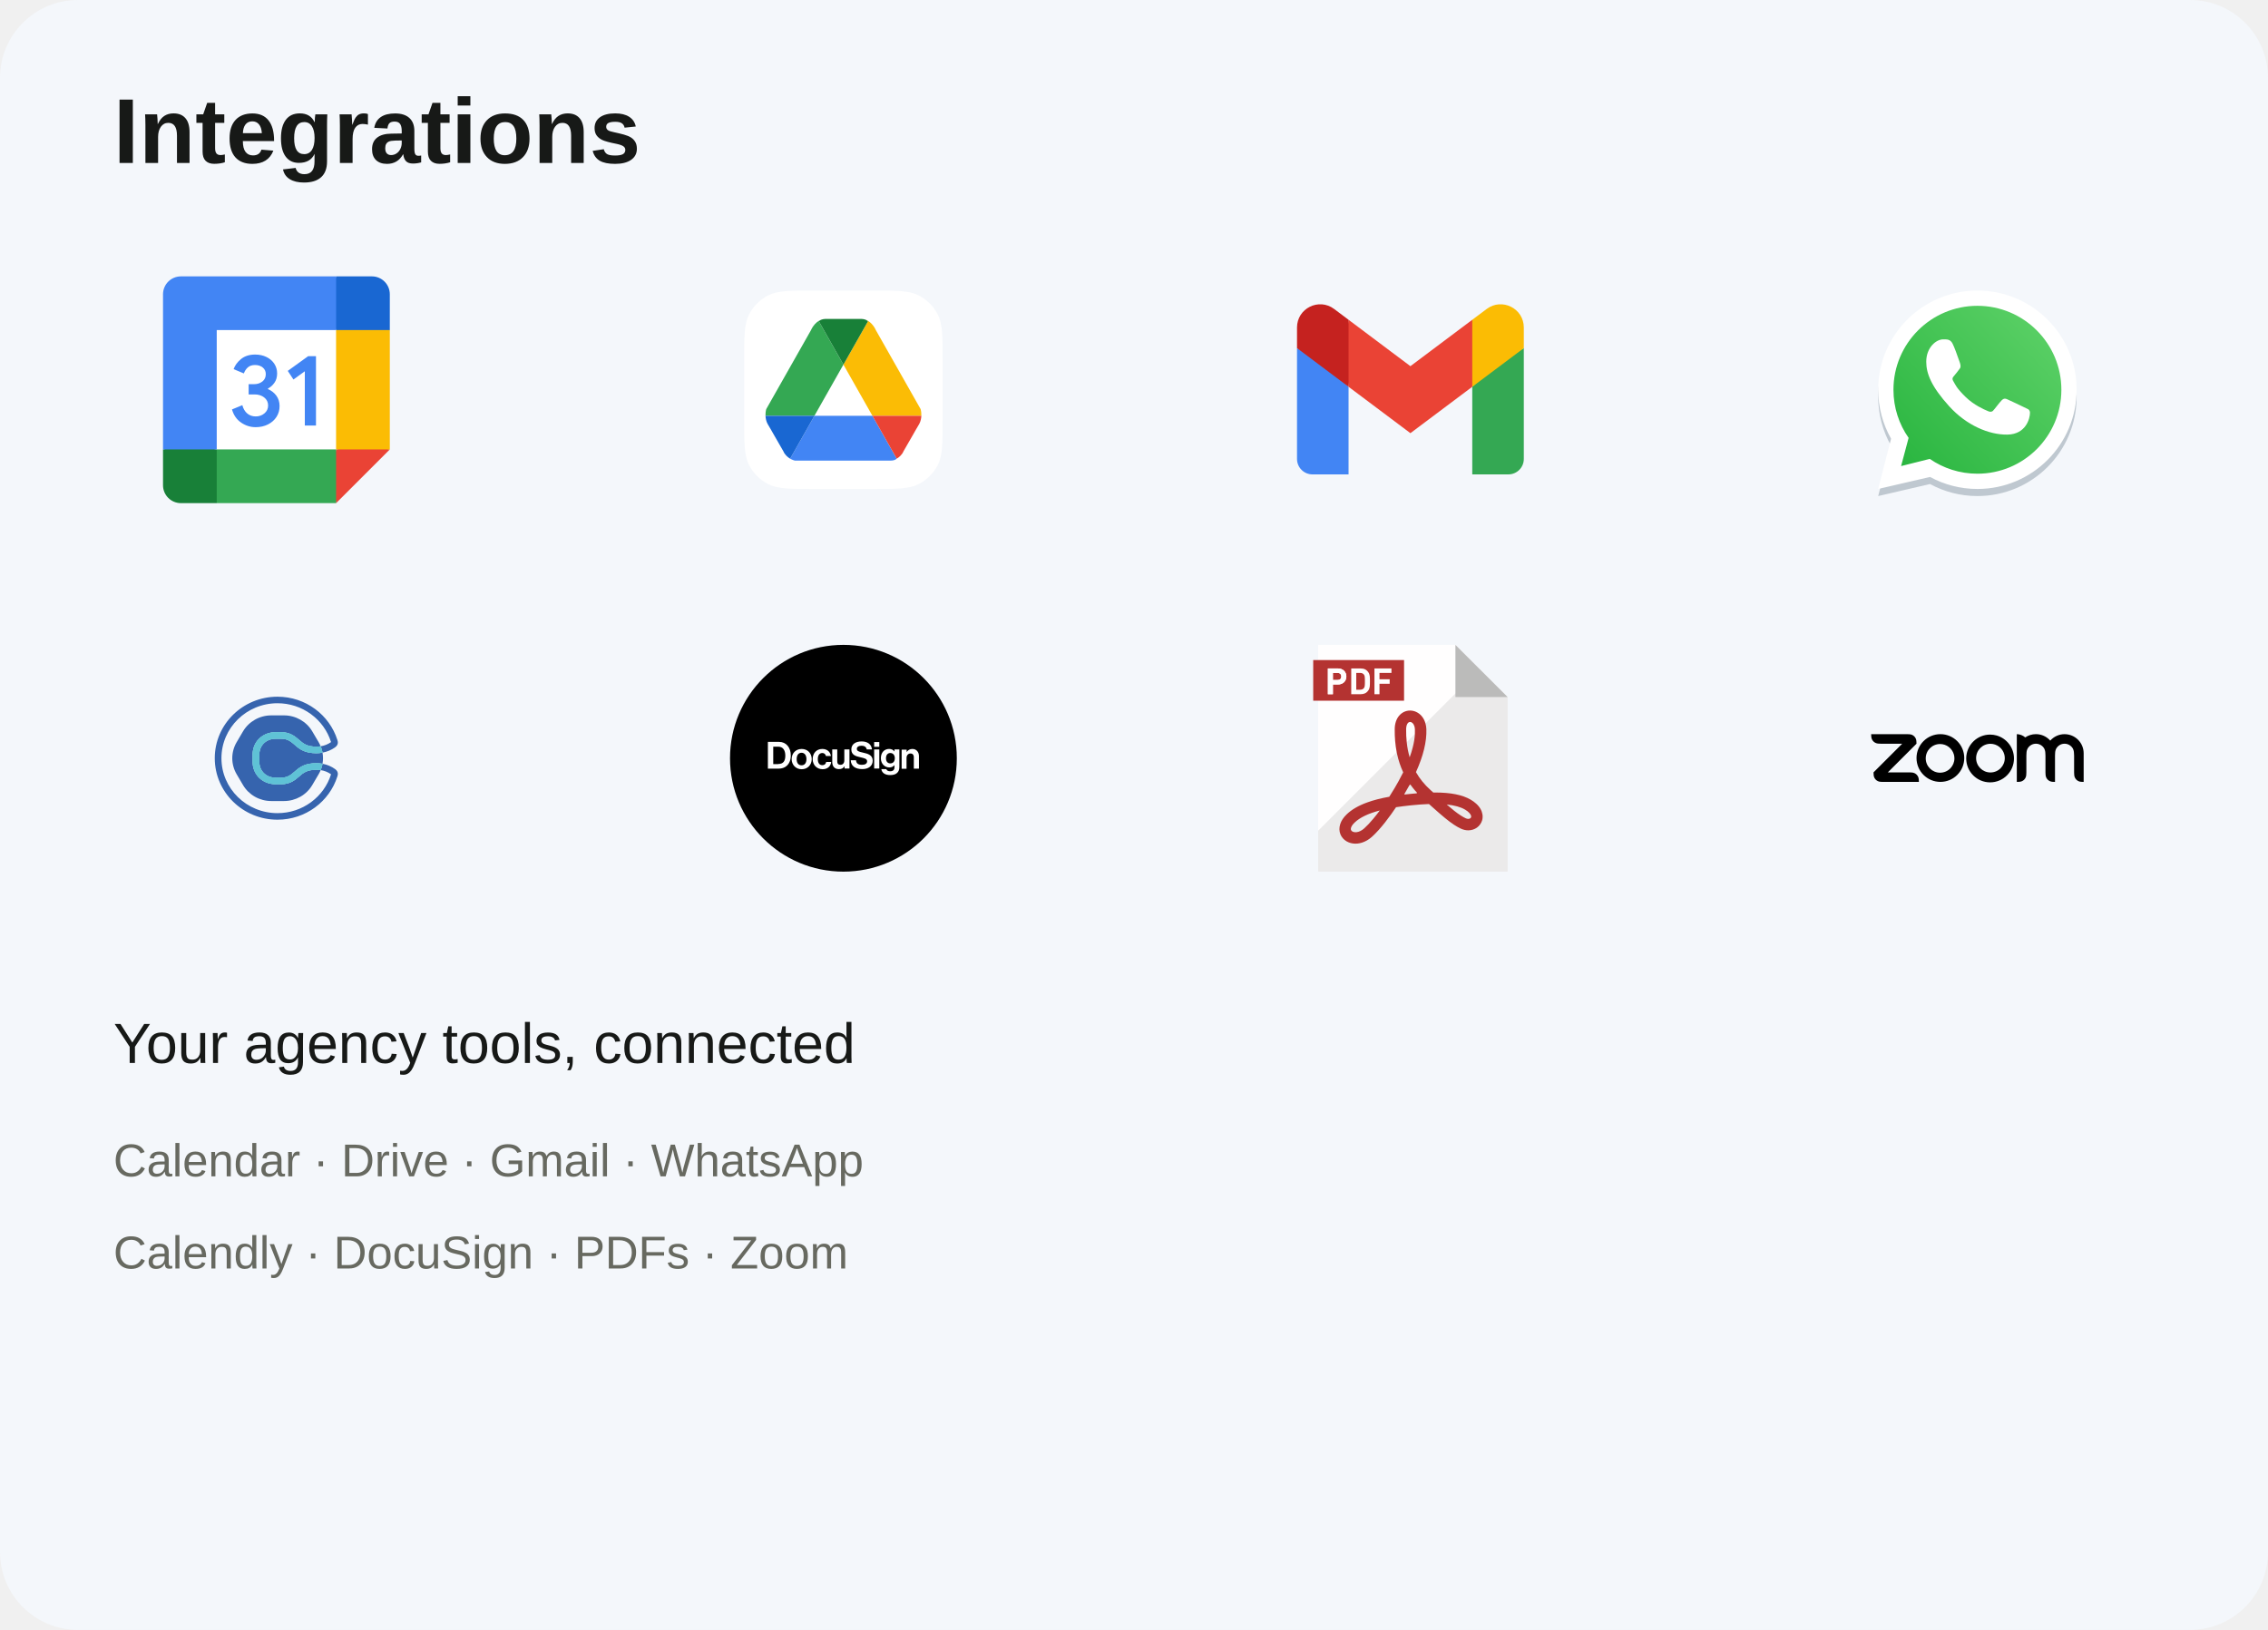
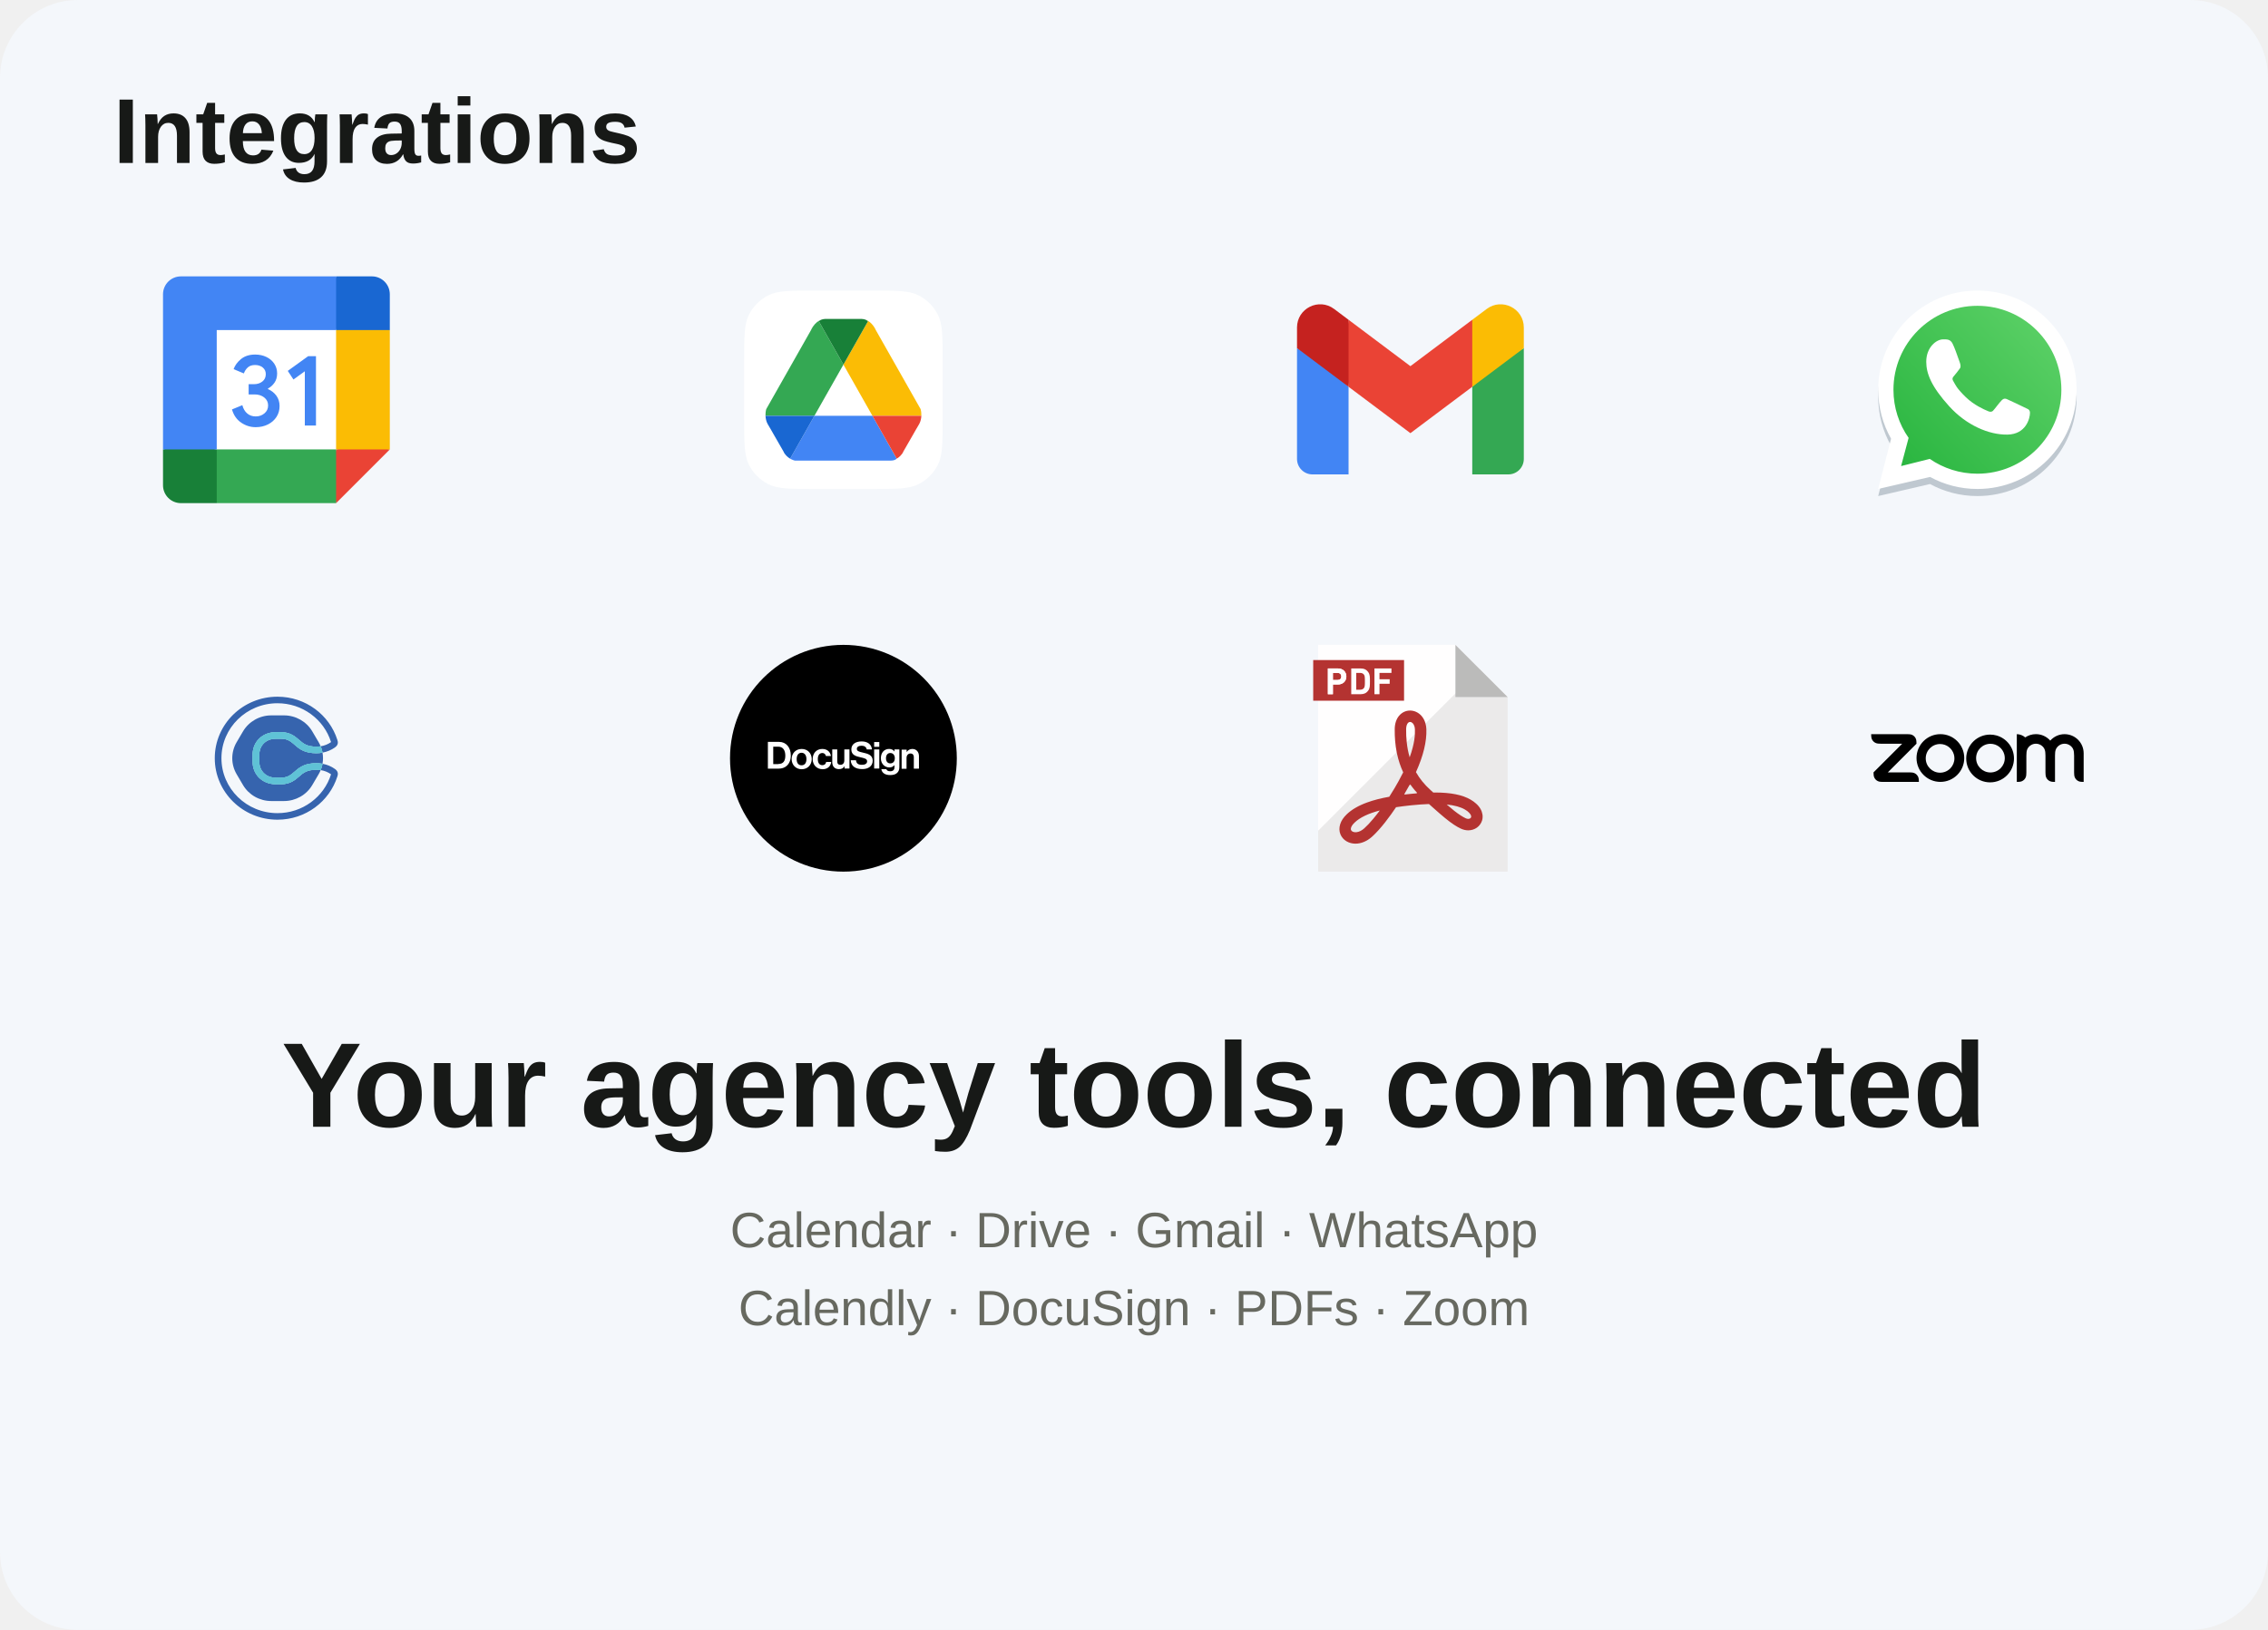
<svg xmlns="http://www.w3.org/2000/svg" width="640" height="460" viewBox="0 0 640 460">
  <rect x="0" y="0" width="640" height="460" rx="22" fill="#f4f7fb" />
  <text x="32" y="46" fill="#171917" font-family="&quot;Inter Tight&quot;, system-ui, -apple-system, &quot;Segoe UI&quot;, &quot;Helvetica Neue&quot;, Arial, sans-serif" font-size="26" font-weight="600">Integrations</text>
  <svg x="46" y="78" width="64" height="64" viewBox="0 0 256 256">
    <g>
      <polygon fill="#FFFFFF" points="195.368 60.632 60.632 60.632 60.632 195.368 195.368 195.368">

</polygon>
      <polygon fill="#EA4335" points="195.368 256 256 195.368 225.684 190.196 195.368 195.368 189.835 223.098">

</polygon>
      <path d="M1.42108547e-14,195.368 L1.42108547e-14,235.789 C1.42108547e-14,246.956 9.044,256 20.211,256 L60.632,256 L66.857,225.684 L60.632,195.368 L27.599,190.196 L1.42108547e-14,195.368 Z" fill="#188038">

</path>
      <path d="M256,60.632 L256,20.211 C256,9.044 246.956,1.42108547e-14 235.789,1.42108547e-14 L195.368,1.42108547e-14 C191.68,15.036 189.835,26.101 189.835,33.196 C189.835,40.29 191.68,49.436 195.368,60.632 C208.778,64.471 218.883,66.391 225.684,66.391 C232.485,66.391 242.59,64.471 256,60.632 Z" fill="#1967D2">

</path>
      <polygon fill="#FBBC04" points="256 60.632 195.368 60.632 195.368 195.368 256 195.368">

</polygon>
      <polygon fill="#34A853" points="195.368 195.368 60.632 195.368 60.632 256 195.368 256">

</polygon>
      <path d="M195.368,0 L20.211,0 C9.044,0 0,9.044 0,20.211 L0,195.368 L60.632,195.368 L60.632,60.632 L195.368,60.632 L195.368,0 Z" fill="#4285F4">

</path>
      <path d="M88.269,165.154 C83.234,161.752 79.747,156.783 77.844,150.215 L89.533,145.398 C90.594,149.44 92.446,152.573 95.091,154.796 C97.718,157.019 100.918,158.114 104.657,158.114 C108.48,158.114 111.764,156.952 114.509,154.627 C117.255,152.303 118.636,149.339 118.636,145.752 C118.636,142.08 117.187,139.082 114.291,136.758 C111.394,134.434 107.756,133.272 103.411,133.272 L96.657,133.272 L96.657,121.701 L102.72,121.701 C106.459,121.701 109.608,120.691 112.168,118.669 C114.728,116.648 116.008,113.886 116.008,110.366 C116.008,107.234 114.863,104.741 112.573,102.872 C110.282,101.002 107.385,100.059 103.865,100.059 C100.429,100.059 97.701,100.968 95.68,102.804 C93.66,104.645 92.142,106.969 91.267,109.558 L79.697,104.741 C81.229,100.396 84.042,96.556 88.168,93.238 C92.295,89.92 97.566,88.253 103.966,88.253 C108.699,88.253 112.96,89.162 116.733,90.998 C120.505,92.834 123.469,95.377 125.608,98.611 C127.747,101.861 128.808,105.499 128.808,109.541 C128.808,113.667 127.815,117.154 125.827,120.017 C123.84,122.88 121.398,125.069 118.501,126.602 L118.501,127.293 C122.242,128.835 125.491,131.368 127.899,134.619 C130.341,137.903 131.571,141.827 131.571,146.408 C131.571,150.989 130.408,155.082 128.084,158.669 C125.76,162.257 122.543,165.086 118.467,167.141 C114.375,169.196 109.777,170.24 104.674,170.24 C98.762,170.257 93.305,168.556 88.269,165.154 L88.269,165.154 Z M160.067,107.149 L147.234,116.429 L140.817,106.695 L163.84,90.088 L172.665,90.088 L172.665,168.421 L160.067,168.421 L160.067,107.149 Z" fill="#4285F4">

</path>
    </g>
  </svg>
  <svg x="206" y="78" width="64" height="64" viewBox="0 0 32 32">
    <path d="M2 11.956C2 8.471 2 6.728 2.678 5.397C3.275 4.227 4.227 3.275 5.397 2.678C6.728 2 8.471 2 11.956 2H20.044C23.529 2 25.272 2 26.603 2.678C27.773 3.275 28.725 4.227 29.322 5.397C30 6.728 30 8.471 30 11.956V20.044C30 23.529 30 25.272 29.322 26.603C28.725 27.773 27.773 28.725 26.603 29.322C25.272 30 23.529 30 20.044 30H11.956C8.471 30 6.728 30 5.397 29.322C4.227 28.725 3.275 27.773 2.678 26.603C2 25.272 2 23.529 2 20.044V11.956Z" fill="white" />
    <path d="M16.002 12.451L12.541 6.343C12.656 6.226 12.788 6.149 12.92 6.098C11.9 6.434 11.431 7.58 11.431 7.58L5.109 18.735C5.02 19.084 4.995 19.4 5.006 19.678H11.907L16.002 12.451Z" fill="#34A853" />
    <path d="M16.002 12.451L20.097 19.678H26.997C27.009 19.4 26.984 19.084 26.895 18.735L20.572 7.58C20.572 7.58 20.103 6.434 19.084 6.098C19.215 6.149 19.348 6.226 19.463 6.343L16.002 12.451Z" fill="#FBBC05" />
    <path d="M16.002 12.451L19.463 6.344C19.348 6.227 19.214 6.15 19.084 6.098C18.933 6.049 18.771 6.017 18.595 6.008H18.413H13.591H13.408C13.234 6.015 13.071 6.048 12.92 6.098C12.789 6.15 12.656 6.227 12.541 6.344L16.002 12.451Z" fill="#188038" />
    <path d="M11.908 19.678L8.487 25.717C8.487 25.717 8.373 25.661 8.219 25.547C8.704 25.921 9.176 26 9.176 26H22.613C23.355 26 23.509 25.717 23.509 25.717C23.512 25.715 23.513 25.714 23.515 25.713L20.096 19.678H11.908Z" fill="#4285F4" />
    <path d="M11.909 19.678H5.008C5.042 20.498 5.398 20.978 5.398 20.978L5.658 21.428C5.676 21.455 5.687 21.47 5.687 21.47L6.252 22.461L7.52 24.668C7.557 24.757 7.6 24.839 7.646 24.917C7.663 24.943 7.679 24.972 7.698 24.997C7.703 25.005 7.708 25.012 7.713 25.02C7.869 25.241 8.045 25.412 8.22 25.547C8.375 25.663 8.488 25.717 8.488 25.717L11.909 19.678Z" fill="#1967D2" />
    <path d="M20.097 19.678H26.997C26.963 20.498 26.607 20.978 26.607 20.978L26.348 21.428C26.329 21.455 26.318 21.47 26.318 21.47L25.753 22.461L24.485 24.668C24.448 24.757 24.405 24.839 24.36 24.917C24.342 24.943 24.326 24.972 24.308 24.997C24.303 25.005 24.298 25.012 24.293 25.02C24.136 25.241 23.96 25.412 23.785 25.547C23.631 25.663 23.517 25.717 23.517 25.717L20.097 19.678Z" fill="#EA4335" />
  </svg>
  <svg x="366" y="78" width="64" height="64" viewBox="0 -31.5 256 256">
    <g>
      <path d="M58.182,192.05 L58.182,93.14 L27.507,65.077 L0,49.504 L0,174.595 C0,184.253 7.825,192.05 17.455,192.05 L58.182,192.05 Z" fill="#4285F4">

</path>
      <path d="M197.818,192.05 L238.545,192.05 C248.204,192.05 256,184.224 256,174.595 L256,49.504 L224.844,67.342 L197.818,93.14 L197.818,192.05 Z" fill="#34A853">

</path>
      <polygon fill="#EA4335" points="58.182 93.14 54.008 54.493 58.182 17.504 128 69.868 197.818 17.504 202.487 52.496 197.818 93.14 128 145.504">

</polygon>
      <path d="M197.818,17.504 L197.818,93.14 L256,49.504 L256,26.231 C256,4.646 231.36,-7.66 214.109,5.286 L197.818,17.504 Z" fill="#FBBC04">

</path>
      <path d="M0,49.504 L26.759,69.573 L58.182,93.14 L58.182,17.504 L41.891,5.286 C24.611,-7.66 0,4.646 0,26.231 L0,49.504 Z" fill="#C5221F">

</path>
    </g>
  </svg>
  <svg x="526" y="78" width="64" height="64" viewBox="0 0 32 32">
    <path fill-rule="evenodd" clip-rule="evenodd" d="M16 31C23.732 31 30 24.732 30 17C30 9.268 23.732 3 16 3C8.268 3 2 9.268 2 17C2 19.511 2.661 21.867 3.818 23.905L2 31L9.315 29.304C11.301 30.385 13.579 31 16 31ZM16 28.846C22.543 28.846 27.846 23.543 27.846 17C27.846 10.458 22.543 5.154 16 5.154C9.458 5.154 4.154 10.458 4.154 17C4.154 19.526 4.944 21.867 6.292 23.79L5.231 27.769L9.28 26.757C11.189 28.075 13.505 28.846 16 28.846Z" fill="#BFC8D0" />
    <path d="M28 16C28 22.627 22.627 28 16 28C13.472 28 11.127 27.218 9.193 25.884L5.091 26.909L6.166 22.878C4.801 20.931 4 18.559 4 16C4 9.373 9.373 4 16 4C22.627 4 28 9.373 28 16Z" fill="url(#paint0_linear_87_7264)" />
    <path fill-rule="evenodd" clip-rule="evenodd" d="M16 30C23.732 30 30 23.732 30 16C30 8.268 23.732 2 16 2C8.268 2 2 8.268 2 16C2 18.511 2.661 20.867 3.818 22.905L2 30L9.315 28.304C11.301 29.385 13.579 30 16 30ZM16 27.846C22.543 27.846 27.846 22.543 27.846 16C27.846 9.458 22.543 4.154 16 4.154C9.458 4.154 4.154 9.458 4.154 16C4.154 18.526 4.944 20.867 6.292 22.79L5.231 26.769L9.28 25.757C11.189 27.075 13.505 27.846 16 27.846Z" fill="white" />
    <path d="M12.5 9.5C12.167 8.831 11.656 8.89 11.141 8.89C10.219 8.89 8.781 9.995 8.781 12.05C8.781 13.734 9.523 15.578 12.024 18.336C14.438 20.998 17.609 22.375 20.242 22.328C22.875 22.281 23.417 20.015 23.417 19.25C23.417 18.911 23.206 18.742 23.061 18.696C22.164 18.265 20.509 17.463 20.133 17.312C19.756 17.162 19.56 17.366 19.438 17.477C19.096 17.802 18.419 18.761 18.188 18.977C17.956 19.192 17.61 19.083 17.466 19.002C16.937 18.789 15.503 18.151 14.36 17.043C12.945 15.672 12.862 15.2 12.596 14.78C12.383 14.444 12.539 14.238 12.617 14.148C12.922 13.797 13.343 13.254 13.531 12.984C13.72 12.714 13.57 12.305 13.48 12.05C13.094 10.953 12.766 10.035 12.5 9.5Z" fill="white" />
    <defs>
      <linearGradient id="paint0_linear_87_7264" x1="26.5" y1="7" x2="4" y2="28" gradientUnits="userSpaceOnUse">
        <stop stop-color="#5BD066" />
        <stop offset="1" stop-color="#27B43E" />
      </linearGradient>
    </defs>
  </svg>
  <svg x="46" y="182" width="64" height="64" viewBox="0 0 841.89 595.28">
    <path d="M505.27,365.28c-14.79,12.86-33.19,28.86-66.71,28.86h-20.01c-24.22,0-46.25-8.62-62.01-24.28  c-15.39-15.3-23.89-36.22-23.89-58.94v-26.87c0-22.72,8.48-43.66,23.89-58.94c15.77-15.66,37.79-24.28,62.01-24.28h20.01  c33.51,0,51.92,16,66.71,28.86c15.34,13.34,28.59,24.86,63.89,24.86c5.48,0,10.86-0.43,16.09-1.26c-0.04-0.11-0.08-0.2-0.12-0.3  c-2.1-5.1-4.57-10.12-7.42-14.96l-23.6-40.1c-21.65-36.8-61.68-59.46-104.98-59.46h-47.21c-43.3,0-83.33,22.67-104.98,59.46  l-23.6,40.1c-21.65,36.8-21.65,82.12,0,118.91l23.6,40.1c21.65,36.8,61.68,59.45,104.98,59.45h47.21  c43.3,0,83.33-22.67,104.98-59.45l23.6-40.1c2.85-4.85,5.32-9.85,7.42-14.95c0.04-0.11,0.08-0.2,0.12-0.3  c-5.23-0.83-10.59-1.26-16.09-1.26C533.87,340.42,520.61,351.94,505.27,365.28z" fill="#3664ae" />
    <path d="M438.57,225.16h-20.01c-36.86,0-61.09,25.83-61.09,58.89v26.87c0,33.06,24.22,58.89,61.09,58.89h20.01  c53.71,0,49.49-53.72,130.59-53.72c7.77,0,15.45,0.7,22.92,2.06c2.46-13.66,2.46-27.64,0-41.31c-7.48,1.36-15.15,2.06-22.92,2.06  C488.06,278.89,492.28,225.16,438.57,225.16z" fill="#3664ae" />
    <path d="M638.66,337.76c-13.85-10.02-29.74-16.56-46.59-19.64c-0.03,0.13-0.04,0.26-0.07,0.39  c-1.44,7.87-3.69,15.62-6.77,23.14c14.22,2.26,27.32,7.5,38.52,15.55c-0.04,0.12-0.07,0.24-0.11,0.37  c-6.46,20.57-16.2,39.96-28.93,57.6c-12.58,17.42-27.79,32.76-45.22,45.57c-36.18,26.62-79.27,40.68-124.63,40.68  c-28.08,0-55.31-5.39-80.94-16.02c-24.75-10.27-46.99-24.98-66.11-43.73c-19.11-18.75-34.1-40.56-44.57-64.85  c-10.83-25.14-16.33-51.85-16.33-79.4c0-27.55,5.5-54.26,16.33-79.4c10.47-24.28,25.46-46.1,44.57-64.85  c19.11-18.75,41.35-33.45,66.11-43.73c25.62-10.63,52.85-16.02,80.94-16.02c45.36,0,88.45,14.06,124.63,40.68  c17.43,12.82,32.63,28.15,45.22,45.57c12.73,17.65,22.47,37.04,28.93,57.6c0.04,0.13,0.08,0.25,0.11,0.37  c-11.19,8.04-24.3,13.3-38.52,15.55c3.08,7.53,5.34,15.3,6.77,23.17c0.03,0.13,0.04,0.25,0.07,0.38  c16.85-3.08,32.73-9.62,46.59-19.64c13.28-9.64,10.71-20.53,8.69-26.99C618.08,136.9,529.55,69.12,424.87,69.12  c-128.55,0-232.75,102.22-232.75,228.32c0,126.1,104.21,228.32,232.75,228.32c104.68,0,193.21-67.79,222.48-161.05  C649.38,358.29,651.96,347.41,638.66,337.76z" fill="#3664ae" />
    <path d="M585.25,253.26c-5.23,0.83-10.59,1.26-16.09,1.26c-35.29,0-48.55-11.52-63.89-24.86  c-14.79-12.86-33.19-28.86-66.71-28.86h-20.01c-24.22,0-46.25,8.62-62.01,24.28c-15.39,15.3-23.89,36.22-23.89,58.94v26.87  c0,22.72,8.48,43.66,23.89,58.94c15.77,15.66,37.79,24.28,62.01,24.28h20.01c33.51,0,51.92-16.01,66.71-28.86  c15.34-13.34,28.59-24.86,63.89-24.86c5.48,0,10.86,0.43,16.09,1.26c3.08-7.52,5.32-15.28,6.77-23.14c0.03-0.13,0.04-0.26,0.07-0.39  c-7.48-1.36-15.15-2.06-22.92-2.06c-81.1,0-76.88,53.72-130.59,53.72h-20.01c-36.86,0-61.09-25.83-61.09-58.89v-26.87  c0-33.06,24.22-58.89,61.09-58.89h20.01c53.71,0,49.5,53.72,130.59,53.72c7.77,0,15.45-0.7,22.92-2.06  c-0.03-0.13-0.04-0.25-0.07-0.38C590.59,268.56,588.33,260.8,585.25,253.26z" fill="#5fc2d6" />
    <path d="M585.25,253.26c-5.23,0.83-10.59,1.26-16.09,1.26c-35.29,0-48.55-11.52-63.89-24.86  c-14.79-12.86-33.19-28.86-66.71-28.86h-20.01c-24.22,0-46.25,8.62-62.01,24.28c-15.39,15.3-23.89,36.22-23.89,58.94v26.87  c0,22.72,8.48,43.66,23.89,58.94c15.77,15.66,37.79,24.28,62.01,24.28h20.01c33.51,0,51.92-16.01,66.71-28.86  c15.34-13.34,28.59-24.86,63.89-24.86c5.48,0,10.86,0.43,16.09,1.26c3.08-7.52,5.32-15.28,6.77-23.14c0.03-0.13,0.04-0.26,0.07-0.39  c-7.48-1.36-15.15-2.06-22.92-2.06c-81.1,0-76.88,53.72-130.59,53.72h-20.01c-36.86,0-61.09-25.83-61.09-58.89v-26.87  c0-33.06,24.22-58.89,61.09-58.89h20.01c53.71,0,49.5,53.72,130.59,53.72c7.77,0,15.45-0.7,22.92-2.06  c-0.03-0.13-0.04-0.25-0.07-0.38C590.59,268.56,588.33,260.8,585.25,253.26z" fill="#5fc2d6" />
  </svg>
  <svg x="206" y="182" width="64" height="64" viewBox="0 0 1024 1024">
    <circle cx="512" cy="512" r="512" />
    <path d="M171 438.1h50.7c32.3 0 52.8 25.9 52.8 61.5 0 19.4-6.5 36.7-19.4 47.4-8.6 7.5-20.5 11.9-35.6 11.9H171V438.1zm46.9 99.8c23.2 0 31.8-14 31.8-37.7 0-23.7-10.2-40.4-31.3-40.4h-23.2v78.7h22.6v-.6zm60.4-22.1c0-25.9 18.3-45.8 45.3-45.8s45.3 19.9 45.3 45.8-18.3 45.8-45.3 45.8c-27 0-45.3-20.5-45.3-45.8zm66.8 0c0-16.7-8.1-28.6-22.1-28.6-14 0-22.1 11.3-22.1 28.6s7.5 28 22.1 28c14.6 0 22.1-11.3 22.1-28zm28.1 0c0-25.9 16.7-45.8 43.1-45.8 22.6 0 36.1 12.9 39.4 31.8H433c-1.6-7.5-7.5-13.5-15.6-13.5-14 0-21 10.8-21 27.5 0 16.2 6.5 27.5 20.5 27.5 9.2 0 15.6-4.9 17.3-14.6h22.6c-1.6 18.3-15.6 32.9-38.8 32.9-27.6-.5-44.8-20.5-44.8-45.8zm143.9 43.1v-10.2h-.5c-5.9 8.1-12.4 12.4-24.8 12.4-19.4 0-30.2-12.4-30.2-31.3v-57.7h22.6V526c0 10.2 4.3 15.6 14.6 15.6 10.8 0 17.3-8.1 17.3-19.4v-50.1h23.2v86.3h-22.1l-.1.5zm133.7-120.2H674v21.6h-23.2v-21.6zm0 33.4H674v86.3h-23.2v-86.3zm32.4 89h22.6c1.6 5.4 7 9.7 17.3 9.7 12.9 0 19.4-6.5 19.4-17.8v-9.7h-.5c-4.9 5.9-11.9 10.2-22.6 10.2-19.4 0-38.3-15.1-38.3-41.5 0-25.9 15.6-42.1 37.2-42.1 10.8 0 18.9 4.3 23.7 11.3h.5V472h22.1v79.8c0 12.4-3.8 20.5-10.2 26.4-7 7-18.3 9.7-31.3 9.7-22.7.1-37.2-9.6-39.9-26.8zm60.9-49.6c0-12.4-7-23.2-20.5-23.2-11.9 0-19.4 9.2-19.4 23.7s7.5 23.2 19.4 23.2c14.6 0 20.5-10.8 20.5-23.7zm53.4-27.5c6.5-9.2 14.6-14 25.9-14 17.8 0 29.7 13.5 29.7 32.3v56.6h-23.2v-52.8c0-9.2-5.4-15.6-15.1-15.6-10.2 0-17.8 8.1-17.8 19.9v49.1h-22.1v-86.3h22.6V484zm-199 2.1c-17.8-3.8-25.9-7-25.9-16.7 0-8.6 8.6-14 21.6-14 11.9 0 21 5.4 23.2 16.7h23.7c-2.7-23.2-19.9-36.1-46.9-36.1s-46.4 12.4-46.4 36.1c0 25.3 19.9 30.7 41.5 35.6 18.3 4.3 29.7 6.5 29.7 18.3 0 11.3-10.8 15.6-23.2 15.6-17.3 0-25.3-5.9-27-20.5h-23.7c1.1 25.3 19.4 39.9 52.3 39.9 27 0 46.9-13.5 46.9-38.3-.5-25.3-21-31.2-45.8-36.6z" style="fill:#fff" />
  </svg>
  <svg x="366" y="182" width="64" height="64" viewBox="0 0 512 512">
    <g>
      <polygon style="fill:#FFFEFE;" points="475.435,117.825 475.435,512 47.791,512 47.791,0.002 357.613,0.002 412.491,54.881  " />
      <rect x="36.565" y="34.295" style="fill:#B43331;" width="205.097" height="91.768" />
      <g>
        <g>
          <path style="fill:#FFFEFE;" d="M110.133,64.379c-0.905-2.186-2.111-4.146-3.769-5.804c-1.659-1.658-3.694-3.015-6.031-3.92     c-2.412-0.98-5.127-1.432-8.141-1.432H69.652v58.195h11.383V89.481h11.157c3.015,0,5.729-0.452,8.141-1.432     c2.337-0.905,4.371-2.261,6.031-3.92c1.658-1.658,2.865-3.543,3.769-5.804c0.828-2.186,1.281-4.523,1.281-6.935     C111.413,68.902,110.961,66.565,110.133,64.379z M97.845,77.118c-1.508,1.432-3.618,2.186-6.182,2.186H81.035V63.323h10.628     c2.564,0,4.674,0.754,6.182,2.261c1.432,1.432,2.185,3.392,2.185,5.804C100.031,73.726,99.277,75.686,97.845,77.118z" />
          <path style="fill:#FFFEFE;" d="M164.558,75.761c-0.075-2.035-0.15-3.844-0.377-5.503c-0.225-1.659-0.603-3.166-1.131-4.598     c-0.527-1.357-1.206-2.714-2.111-3.92c-2.035-2.94-4.522-5.126-7.312-6.483c-2.864-1.357-6.256-2.035-10.252-2.035H122.42v58.195     h20.956c3.996,0,7.388-0.678,10.252-2.035c2.79-1.357,5.277-3.543,7.312-6.483c0.905-1.206,1.584-2.563,2.111-3.92     c0.528-1.432,0.905-2.94,1.131-4.598c0.227-1.658,0.301-3.468,0.377-5.503c0.075-1.96,0.075-4.146,0.075-6.558     C164.633,79.908,164.633,77.721,164.558,75.761z M153.175,88.2c0,1.734-0.15,3.091-0.302,4.297     c-0.151,1.131-0.376,2.186-0.678,2.94c-0.301,0.829-0.754,1.583-1.281,2.261c-1.885,2.412-4.749,3.543-8.518,3.543h-8.668V63.323     h8.668c3.769,0,6.634,1.206,8.518,3.618c0.528,0.678,0.98,1.357,1.281,2.186c0.302,0.829,0.528,1.809,0.678,3.015     c0.152,1.131,0.302,2.563,0.302,4.221c0.075,1.659,0.075,3.694,0.075,5.955C153.251,84.581,153.251,86.541,153.175,88.2z" />
          <path style="fill:#FFFEFE;" d="M213.18,63.323V53.222h-38.37v58.195h11.383V87.823h22.992V77.646h-22.992V63.323H213.18z" />
        </g>
        <g>
          <path style="fill:#FFFEFE;" d="M110.133,64.379c-0.905-2.186-2.111-4.146-3.769-5.804c-1.659-1.658-3.694-3.015-6.031-3.92     c-2.412-0.98-5.127-1.432-8.141-1.432H69.652v58.195h11.383V89.481h11.157c3.015,0,5.729-0.452,8.141-1.432     c2.337-0.905,4.371-2.261,6.031-3.92c1.658-1.658,2.865-3.543,3.769-5.804c0.828-2.186,1.281-4.523,1.281-6.935     C111.413,68.902,110.961,66.565,110.133,64.379z M97.845,77.118c-1.508,1.432-3.618,2.186-6.182,2.186H81.035V63.323h10.628     c2.564,0,4.674,0.754,6.182,2.261c1.432,1.432,2.185,3.392,2.185,5.804C100.031,73.726,99.277,75.686,97.845,77.118z" />
        </g>
      </g>
      <polygon style="opacity:0.08;fill:#040000;" points="475.435,117.825 475.435,512 47.791,512 47.791,419.581 247.706,219.667    259.541,207.832 266.099,201.273 277.029,190.343 289.995,177.377 412.491,54.881  " />
      <polygon style="fill:#BBBBBA;" points="475.435,117.836 357.6,117.836 357.6,0  " />
      <g>
        <path style="fill:#B43331;" d="M414.376,370.658c-2.488-4.372-5.88-8.518-10.101-12.287c-3.467-3.166-7.538-6.106-12.137-8.82    c-18.543-10.93-45.003-16.207-80.961-16.207h-3.618c-1.96-1.809-3.996-3.618-6.106-5.503    c-13.644-12.287-24.499-25.63-32.942-40.48c16.583-36.561,24.499-69.126,23.519-96.867c-0.151-4.674-0.83-9.046-2.036-13.117    c-1.808-6.558-4.824-12.363-9.046-17.112c-0.075-0.075-0.075-0.075-0.15-0.151c-6.709-7.538-16.056-11.835-25.555-11.835    c-9.574,0-18.393,4.146-24.802,11.76c-6.331,7.538-9.724,17.866-9.875,30.002c-0.225,18.544,1.282,36.108,4.448,52.315    c0.301,1.282,0.528,2.563,0.829,3.844c3.166,14.7,7.84,28.645,13.871,41.611c-7.086,14.398-14.248,26.836-19.222,35.279    c-3.769,6.408-7.916,13.117-12.213,19.826c-19.373,3.468-35.807,7.689-50.129,12.966c-19.374,7.011-34.903,16.056-46.059,26.836    c-7.238,6.935-12.137,14.323-14.55,22.012c-2.563,7.915-2.411,15.83,0.453,22.916c2.638,6.558,7.387,12.061,13.719,15.83    c1.508,0.905,3.091,1.658,4.749,2.337c4.825,1.96,10.102,3.015,15.604,3.015c12.74,0,25.856-5.503,36.938-15.378    c20.654-18.469,41.988-48.169,54.576-66.94c10.327-1.583,21.559-2.94,34.224-4.297c14.927-1.508,28.118-2.412,40.104-2.865    c3.694,3.317,7.237,6.483,10.63,9.498c18.846,16.81,33.168,28.947,46.134,37.465c0,0.075,0.075,0.075,0.15,0.075    c5.127,3.392,10.026,6.181,14.926,8.443c5.502,2.563,11.081,3.92,16.81,3.92c7.237,0,14.021-2.186,19.675-6.181    c5.729-4.146,9.875-10.101,11.76-16.81C420.181,387.694,418.899,378.724,414.376,370.658z M247.706,219.667    c-1.056-9.348-1.508-19.072-1.357-29.324c0.15-9.724,3.694-16.283,8.895-16.283c3.919,0,8.066,3.543,9.951,10.327    c0.528,2.035,0.905,4.372,0.98,7.01c0.15,3.166,0.075,6.483-0.075,9.875c-0.452,9.574-2.112,19.75-4.976,30.681    c-1.734,7.011-3.995,14.323-6.784,21.936C251.173,243.186,248.911,231.803,247.706,219.667z M121.968,418.073    c-1.282-3.166,0.15-9.272,7.99-16.81c11.985-11.458,30.755-20.504,56.914-27.364c-4.976,6.784-9.875,12.966-14.625,18.619    c-7.237,8.744-14.172,16.132-20.429,21.71c-5.351,4.824-11.232,7.84-16.81,8.594c-0.98,0.151-1.96,0.226-2.94,0.226    C127.169,423.049,123.173,421.089,121.968,418.073z M242.428,337.942l0.528-0.829l-0.829,0.151    c0.15-0.377,0.377-0.754,0.602-1.055c3.167-5.352,7.161-12.212,11.458-20.127l0.377,0.829l0.98-2.035    c3.166,4.523,6.634,8.971,10.252,13.267c1.735,2.035,3.544,3.995,5.352,5.955l-1.205,0.075l1.055,0.98    c-3.09,0.226-6.331,0.528-9.573,0.829c-2.036,0.226-4.147,0.377-6.257,0.603C250.796,337.037,246.499,337.49,242.428,337.942z     M369.298,384.98c-8.97-5.729-18.997-13.795-31.36-24.575c17.564,1.809,31.36,5.654,41.159,11.383    c4.297,2.488,7.538,5.051,9.724,7.538c3.619,3.844,4.901,7.312,4.221,9.649c-0.602,2.337-3.241,3.92-6.483,3.92    c-1.885,0-3.844-0.452-5.879-1.432c-3.468-1.658-7.086-3.694-10.931-6.181C369.598,385.282,369.448,385.131,369.298,384.98z" />
      </g>
    </g>
  </svg>
  <svg x="526" y="182" width="64" height="64" viewBox="0 0 32 32">
    <path d="M19.283 17.4c-0.367 0.374-0.879 0.606-1.444 0.606-1.117 0-2.023-0.906-2.023-2.023s0.906-2.023 2.023-2.023c0.929 0 1.712 0.626 1.949 1.479l0.003 0.014c0.045 0.159 0.071 0.341 0.071 0.53 0 0.552-0.221 1.052-0.579 1.417l0-0zM15.471 13.586c-0.648 0.615-1.052 1.483-1.052 2.446 0 1.861 1.509 3.37 3.37 3.37s3.37-1.509 3.37-3.37c0-1.54-1.033-2.838-2.444-3.241l-0.024-0.006c-0.27-0.078-0.581-0.123-0.902-0.123-0.899 0-1.716 0.352-2.32 0.925l0.002-0.001zM28.296 12.601c-0.802 0.001-1.522 0.352-2.016 0.909l-0.002 0.003c-0.496-0.562-1.219-0.915-2.023-0.915-0.563 0-1.086 0.173-1.519 0.468l0.009-0.006c-0.316-0.278-0.73-0.451-1.184-0.462l-0.002-0v6.742l0.337-0.016c0.544-0.014 0.981-0.451 0.995-0.993l0-0.001 0.016-0.337v-2.361l0.017-0.337c0-0.001 0-0.002 0-0.003 0-0.245 0.061-0.477 0.169-0.679l-0.004 0.008c0.238-0.405 0.671-0.672 1.166-0.672s0.928 0.267 1.162 0.664l0.003 0.006c0.103 0.196 0.164 0.428 0.165 0.675v0l0.017 0.339v2.361l0.016 0.336c0.022 0.54 0.454 0.972 0.991 0.995l0.002 0 0.337 0.016v-3.708l0.015-0.337c0-0.001 0-0.002 0-0.003 0-0.247 0.062-0.48 0.171-0.683l-0.004 0.008c0.238-0.403 0.67-0.669 1.165-0.669 0.496 0 0.929 0.268 1.164 0.666l0.003 0.006c0.102 0.195 0.162 0.427 0.162 0.673 0 0.001 0 0.001 0 0.002v-0l0.019 0.337v2.361l0.016 0.336c0.020 0.541 0.454 0.975 0.993 0.995l0.002 0 0.337 0.016v-4.045c-0.001-1.488-1.208-2.694-2.697-2.694-0.001 0-0.002 0-0.003 0h0zM12.206 17.4c-0.37 0.393-0.894 0.638-1.475 0.638-1.117 0-2.023-0.906-2.023-2.023s0.906-2.023 2.023-2.023c0.924 0 1.703 0.619 1.945 1.465l0.004 0.014c0.047 0.163 0.075 0.351 0.075 0.544 0 0.536-0.209 1.024-0.549 1.386l0.001-0.001zM10.78 12.6h-0.005c-1.86 0.001-3.367 1.509-3.367 3.368s1.508 3.368 3.368 3.368 3.368-1.508 3.368-3.368c0-1.86-1.507-3.367-3.366-3.368h-0zM6.734 18.008l-0.337-0.015h-3.035l4.044-4.045-0.016-0.337c-0.013-0.544-0.451-0.982-0.994-0.995l-0.001-0-0.337-0.016h-5.052l0.018 0.337c0.026 0.538 0.455 0.967 0.99 0.995l0.002 0 0.337 0.016h3.037l-4.049 4.045 0.017 0.336c0.019 0.541 0.453 0.975 0.992 0.995l0.002 0 0.337 0.016h5.056l-0.018-0.337c-0.024-0.539-0.455-0.969-0.991-0.993l-0.002-0z" />
  </svg>
-   <text x="32" y="300" fill="#171917" font-family="&quot;Inter Tight&quot;, system-ui, -apple-system, &quot;Segoe UI&quot;, &quot;Helvetica Neue&quot;, Arial, sans-serif" font-size="16" font-weight="400">Your agency tools, connected</text>
-   <text x="32" y="332" fill="#676960" font-family="&quot;Inter Tight&quot;, system-ui, -apple-system, &quot;Segoe UI&quot;, &quot;Helvetica Neue&quot;, Arial, sans-serif" font-size="13" font-weight="400">Calendar · Drive · Gmail · WhatsApp</text>
-   <text x="32" y="358" fill="#676960" font-family="&quot;Inter Tight&quot;, system-ui, -apple-system, &quot;Segoe UI&quot;, &quot;Helvetica Neue&quot;, Arial, sans-serif" font-size="13" font-weight="400">Calendly · DocuSign · PDFs · Zoom</text>
+   <text x="320" y="318" text-anchor="middle" fill="#171917" font-family="&quot;Inter Tight&quot;, system-ui, -apple-system, &quot;Segoe UI&quot;, &quot;Helvetica Neue&quot;, Arial, sans-serif" font-size="34" font-weight="600">Your agency tools, connected</text>
+   <text x="320" y="352" text-anchor="middle" fill="#676960" font-family="&quot;Inter Tight&quot;, system-ui, -apple-system, &quot;Segoe UI&quot;, &quot;Helvetica Neue&quot;, Arial, sans-serif" font-size="14" font-weight="400">Calendar · Drive · Gmail · WhatsApp</text>
+   <text x="320" y="374" text-anchor="middle" fill="#676960" font-family="&quot;Inter Tight&quot;, system-ui, -apple-system, &quot;Segoe UI&quot;, &quot;Helvetica Neue&quot;, Arial, sans-serif" font-size="14" font-weight="400">Calendly · DocuSign · PDFs · Zoom</text>
</svg>
